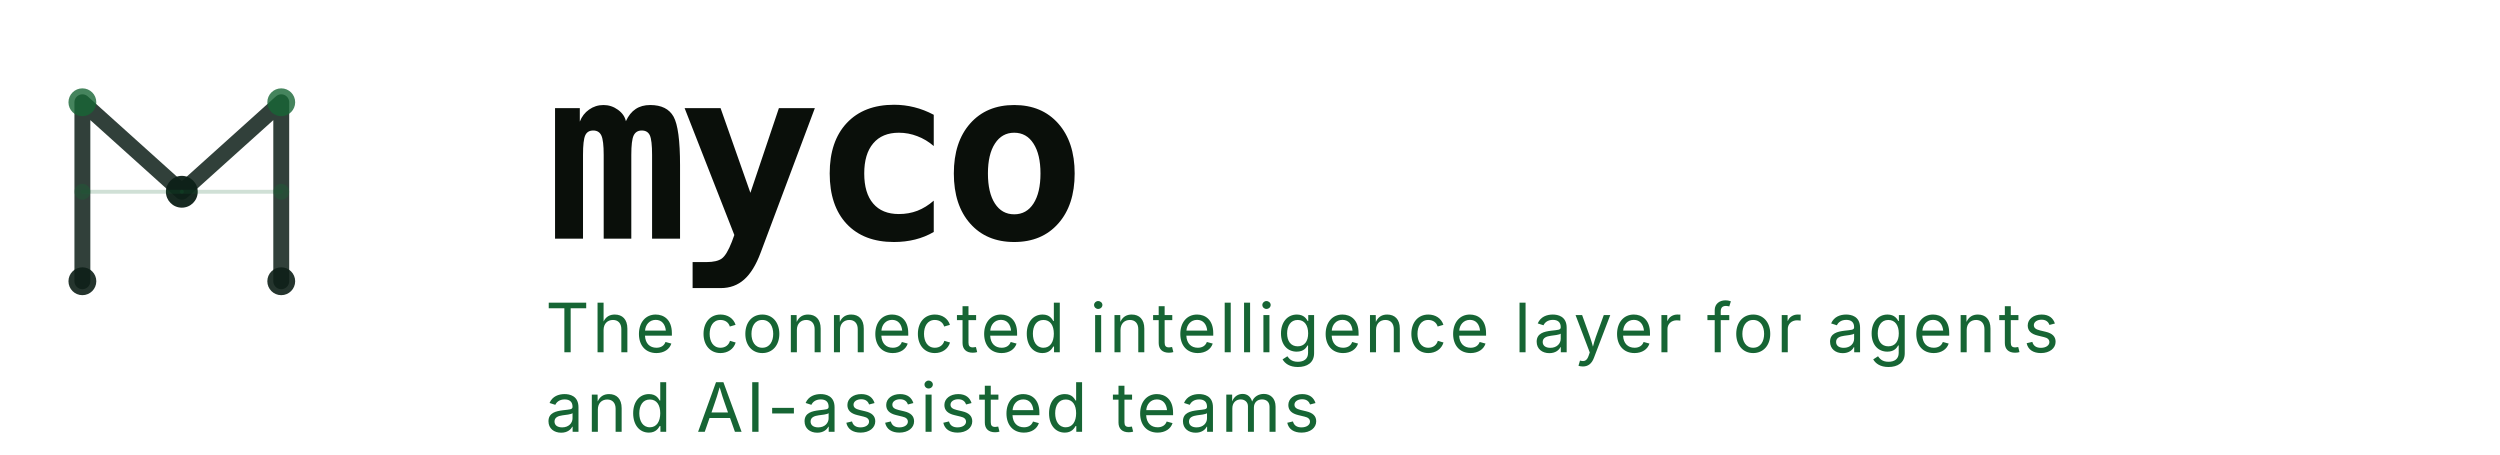
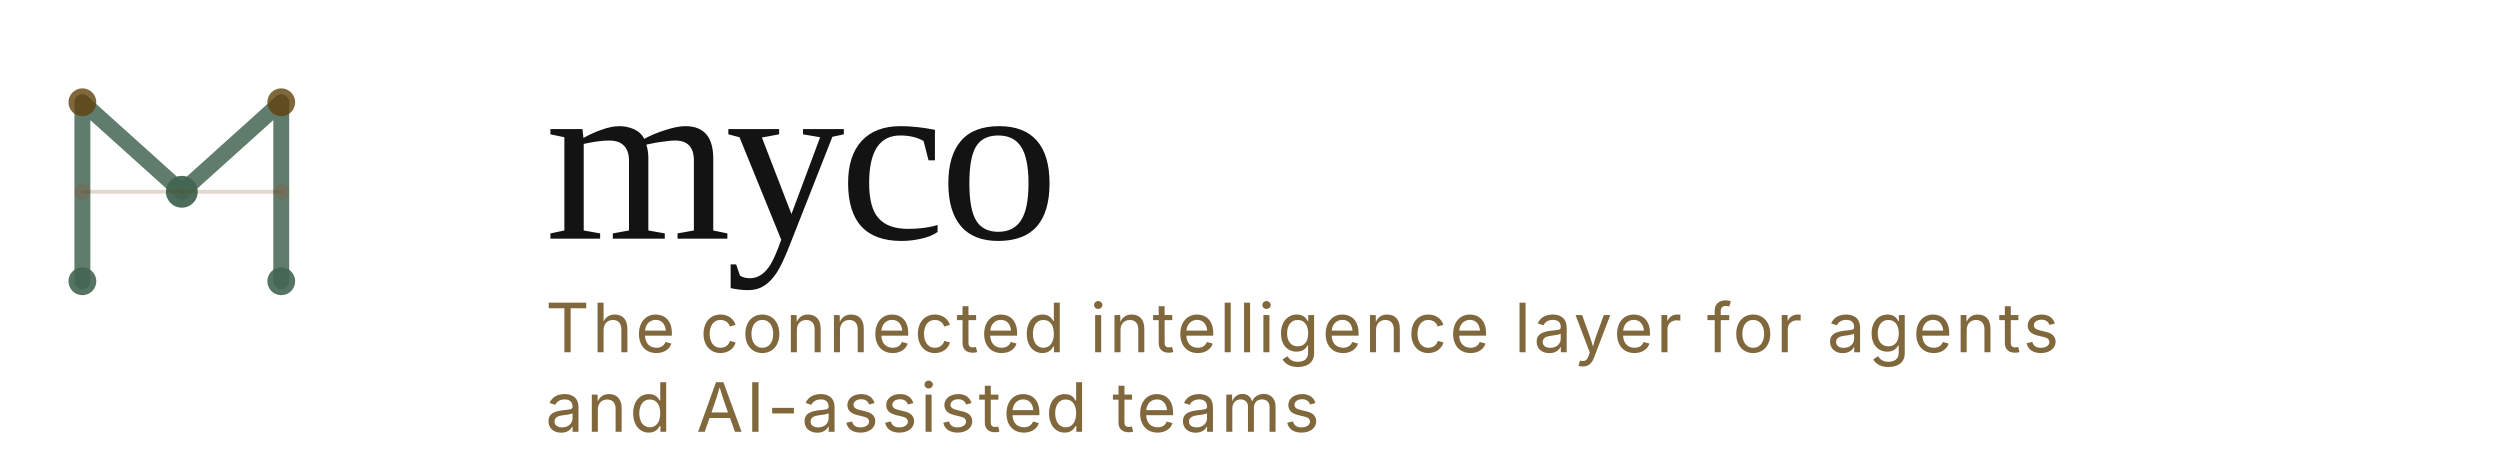
<svg xmlns="http://www.w3.org/2000/svg" viewBox="0 0 440 80" fill="none">
  <g transform="translate(4, 4) scale(0.35)" stroke-linecap="round" stroke-linejoin="round">
-     <path d="M30,130 L30,40 L80,85 L130,40 L130,130" stroke="#0d1f17" stroke-width="8" opacity="0.85" />
-     <circle cx="30" cy="130" r="7" fill="#0d1f17" opacity="0.9" />
-     <circle cx="30" cy="40" r="7" fill="#166534" opacity="0.8" />
-     <circle cx="80" cy="85" r="8" fill="#0d1f17" opacity="0.95" />
-     <circle cx="130" cy="40" r="7" fill="#166534" opacity="0.8" />
-     <circle cx="130" cy="130" r="7" fill="#0d1f17" opacity="0.9" />
-     <line x1="30" y1="85" x2="80" y2="85" stroke="#166534" stroke-width="2" opacity="0.2" />
-     <line x1="80" y1="85" x2="130" y2="85" stroke="#166534" stroke-width="2" opacity="0.2" />
-     <circle cx="30" cy="85" r="4" fill="#166534" opacity="0.35" />
-     <circle cx="130" cy="85" r="4" fill="#166534" opacity="0.35" />
+     <path d="M30,130 L30,40 L80,85 L130,40 L130,130" stroke="#446553" stroke-width="8" opacity="0.85" />
+     <circle cx="30" cy="130" r="7" fill="#446553" opacity="0.9" />
+     <circle cx="30" cy="40" r="7" fill="#60410b" opacity="0.8" />
+     <circle cx="80" cy="85" r="8" fill="#446553" opacity="0.95" />
+     <circle cx="130" cy="40" r="7" fill="#60410b" opacity="0.8" />
+     <circle cx="130" cy="130" r="7" fill="#446553" opacity="0.9" />
+     <line x1="30" y1="85" x2="80" y2="85" stroke="#60410b" stroke-width="2" opacity="0.2" />
+     <line x1="80" y1="85" x2="130" y2="85" stroke="#60410b" stroke-width="2" opacity="0.2" />
+     <circle cx="30" cy="85" r="4" fill="#8B5C44" opacity="0.35" />
+     <circle cx="130" cy="85" r="4" fill="#8B5C44" opacity="0.35" />
  </g>
-   <text x="96" y="42" font-family="'Geist Mono', 'SF Mono', 'Fira Code', monospace" font-size="42" font-weight="700" fill="#0a0f0a" letter-spacing="-2">myco</text>
-   <text x="96" y="62" font-family="-apple-system, system-ui, sans-serif" font-size="12" fill="#166534" letter-spacing="0.5">The connected intelligence layer for agents</text>
-   <text x="96" y="76" font-family="-apple-system, system-ui, sans-serif" font-size="12" fill="#166534" letter-spacing="0.5">and AI-assisted teams</text>
+   <text x="96" y="42" font-family="'Newsreader', 'Georgia', 'Times New Roman', serif" font-size="42" font-weight="500" fill="#131313" letter-spacing="-1">myco</text>
+   <text x="96" y="62" font-family="'Inter', -apple-system, system-ui, sans-serif" font-size="12" fill="#60410b" letter-spacing="0.5" opacity="0.8">The connected intelligence layer for agents</text>
+   <text x="96" y="76" font-family="'Inter', -apple-system, system-ui, sans-serif" font-size="12" fill="#60410b" letter-spacing="0.5" opacity="0.8">and AI-assisted teams</text>
</svg>
